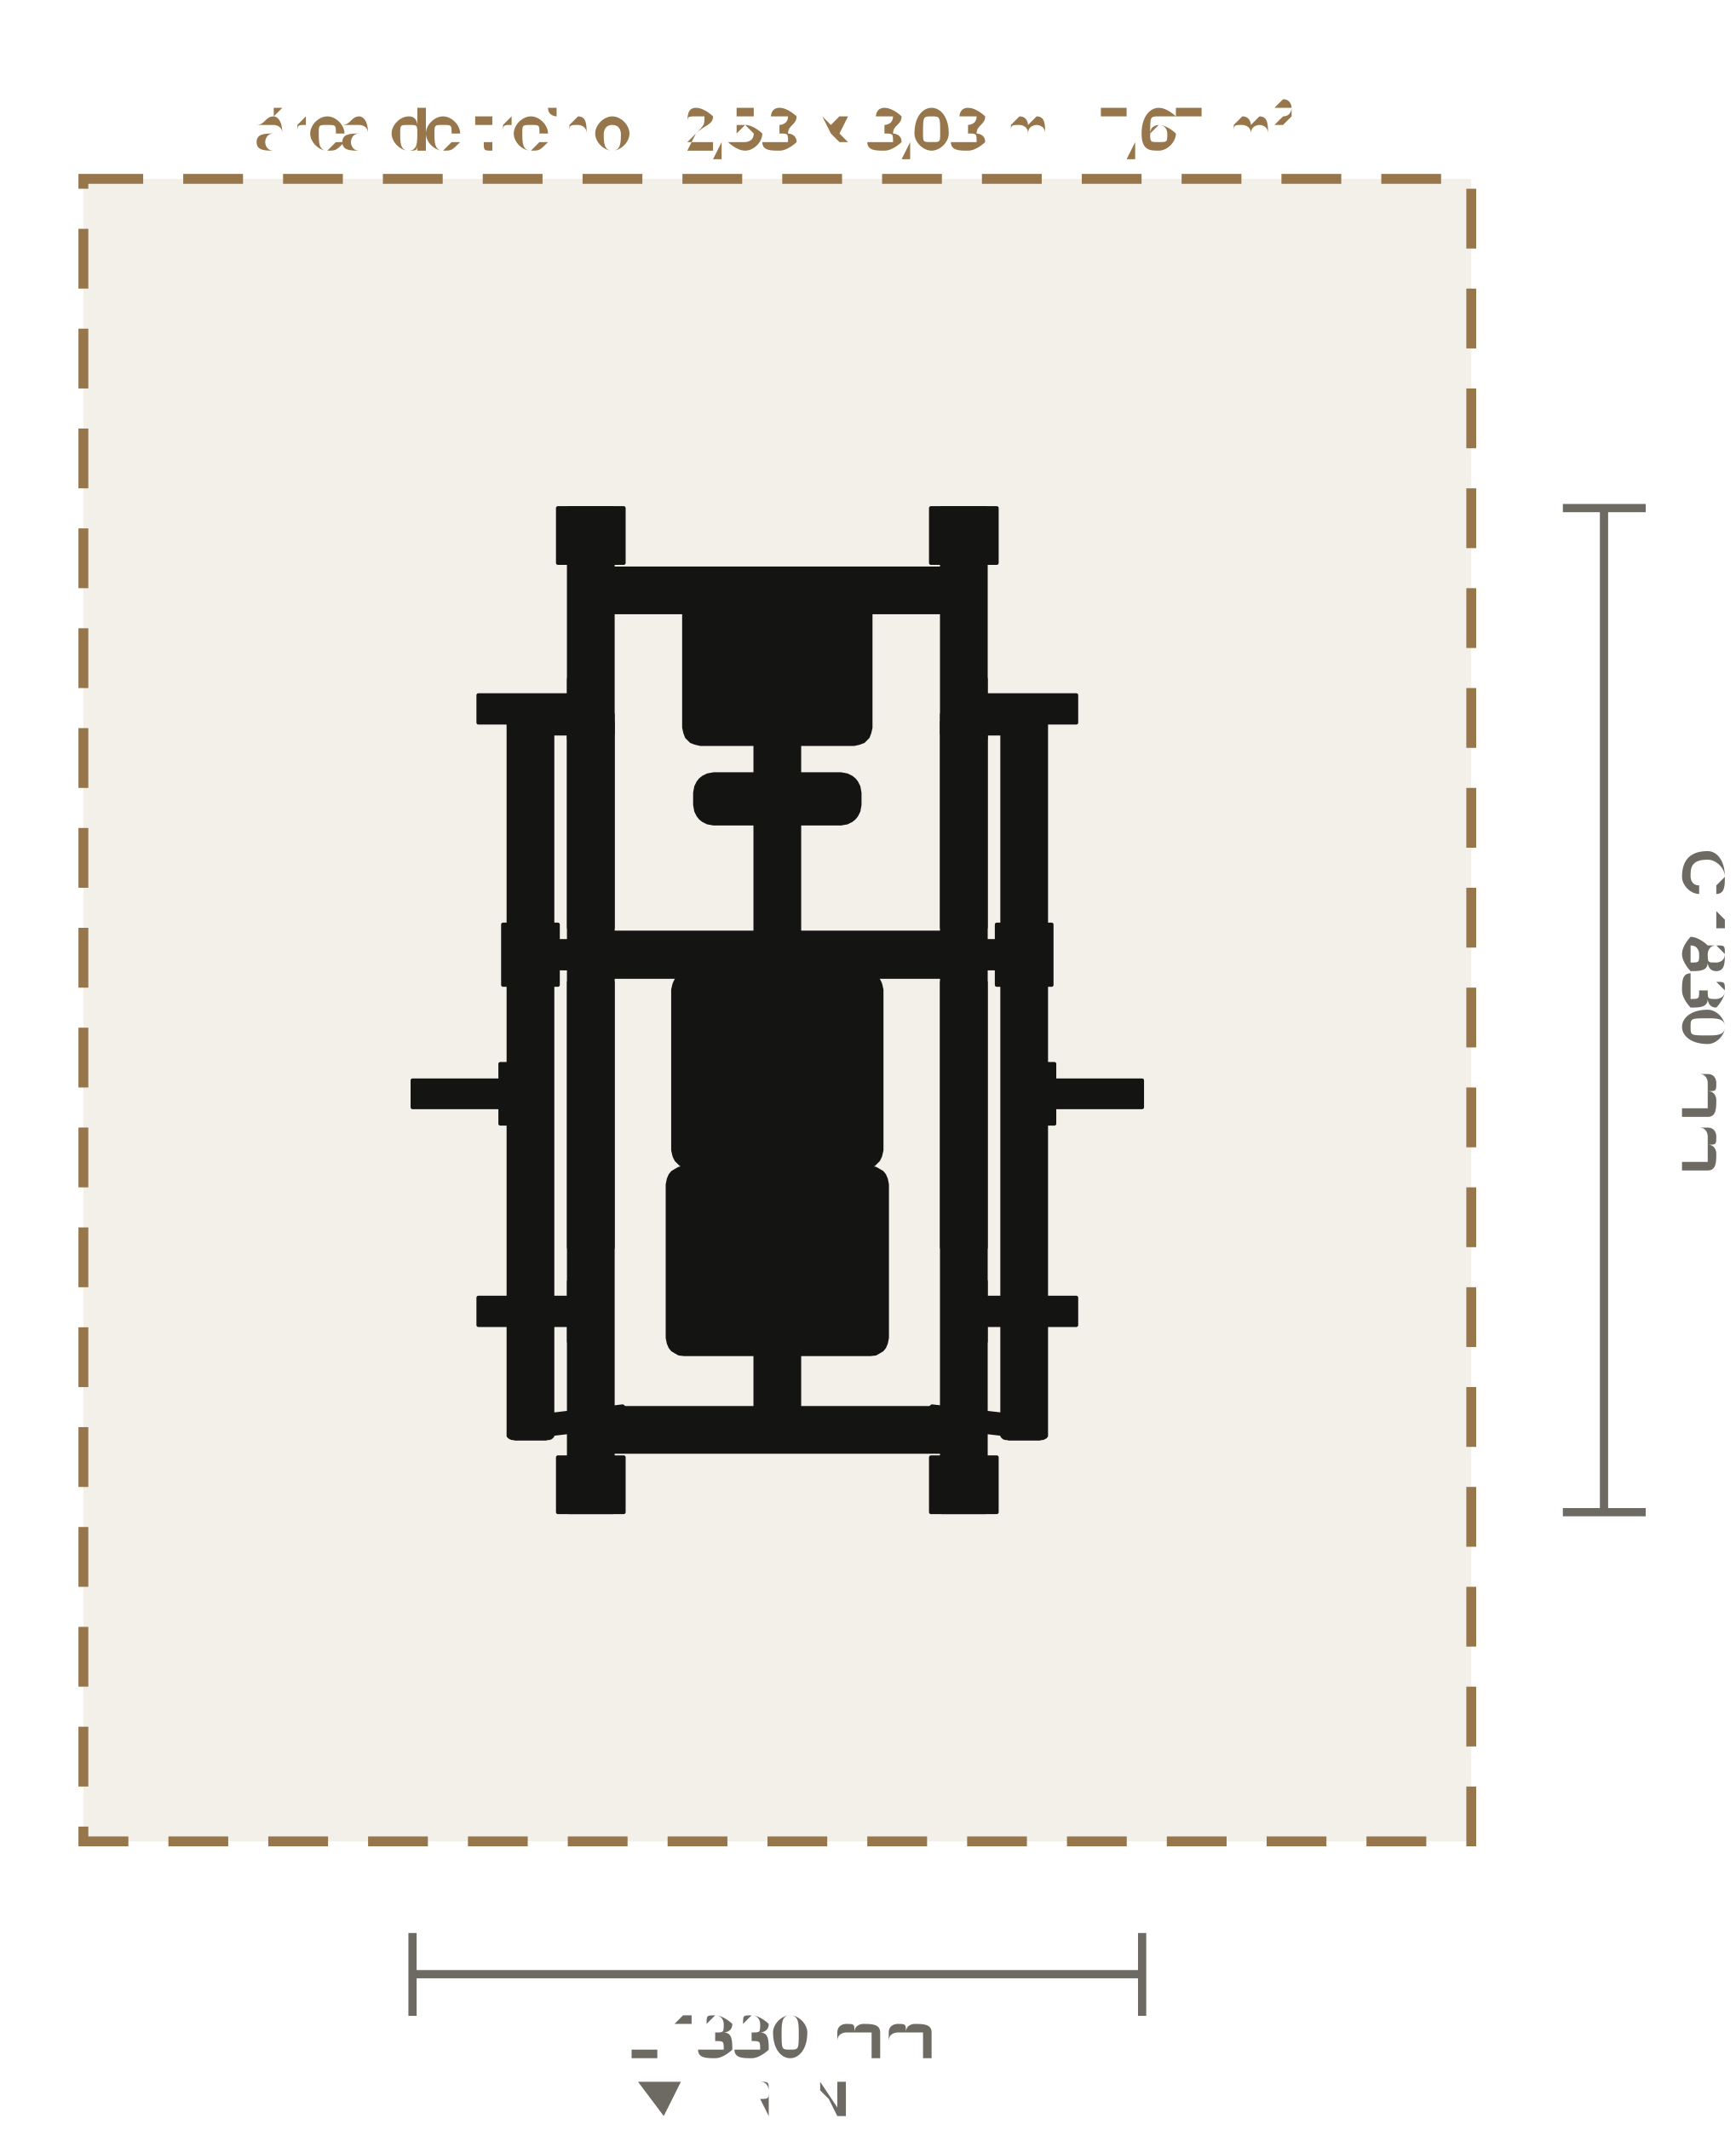
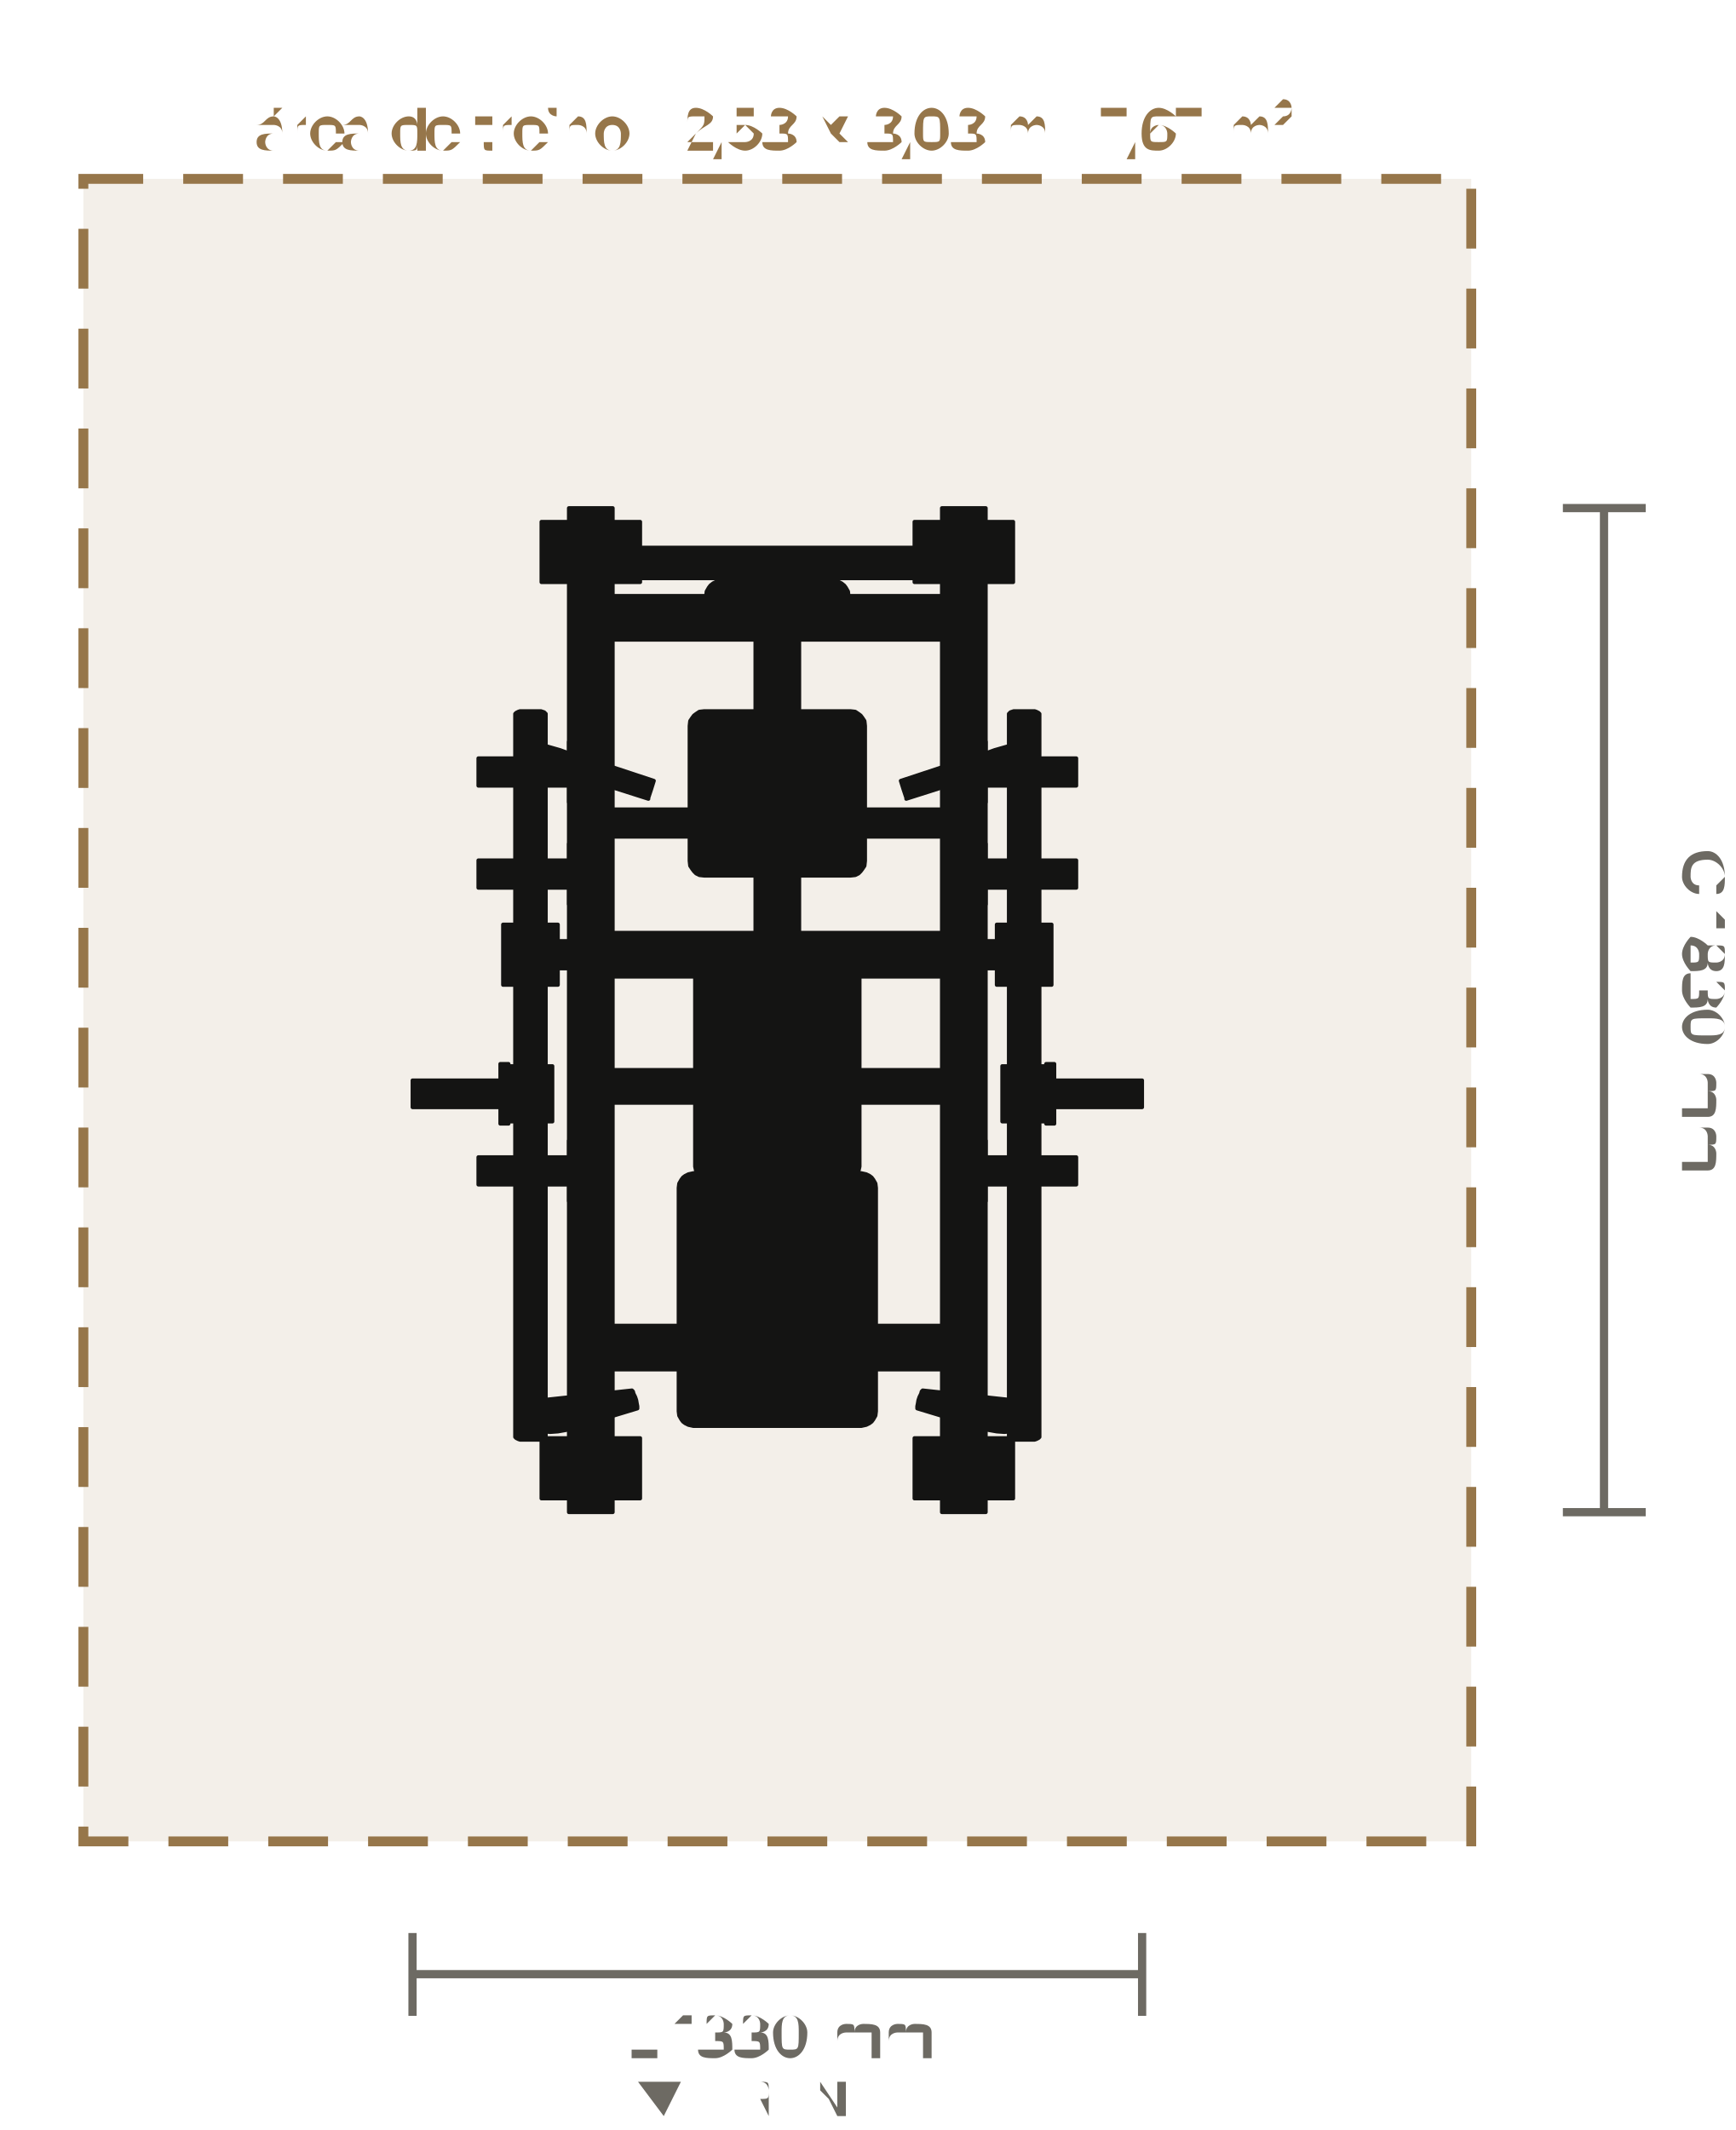
<svg xmlns="http://www.w3.org/2000/svg" viewBox="-1.417 -1.841 3.164 3.882" role="img" aria-label="Planta do Supino e Remada (LD-A002): 1330 × 1830 mm, com 60 cm de área de treino em volta" data-equipment="LD-A002" data-unit="m">
  <rect class="eq-zone" x="-1.265" y="-1.515" width="2.53" height="3.03" style="fill:#96764a;fill-opacity:.12;stroke:#96764a;stroke-width:0.018;stroke-dasharray:0.109 0.073" />
  <text class="eq-zone-label" x="0" y="-1.569" style="font-family:Barlow,Inter,Arial,sans-serif;font-size:0.104px;fill:#96764a;text-anchor:middle">área de treino · 2,53 × 3,03 m · 7,67 m²</text>
  <g class="eq-parts">
    <polygon class="eq-part" points="-0.38,-0.915 -0.3,-0.915 -0.3,0.915 -0.38,0.915" style="fill:#141413;stroke:#141413;stroke-width:0.007;stroke-linejoin:round" />
-     <polygon class="eq-part" points="-0.4,-0.915 -0.28,-0.915 -0.28,-0.815 -0.4,-0.815" style="fill:#141413;stroke:#141413;stroke-width:0.007;stroke-linejoin:round" />
-     <polygon class="eq-part" points="-0.4,0.815 -0.28,0.815 -0.28,0.915 -0.4,0.915" style="fill:#141413;stroke:#141413;stroke-width:0.007;stroke-linejoin:round" />
+     <polygon class="eq-part" points="-0.43,-0.89 -0.25,-0.89 -0.25,-0.78 -0.43,-0.78" style="fill:#141413;stroke:#141413;stroke-width:0.007;stroke-linejoin:round" />
+     <polygon class="eq-part" points="-0.43,0.78 -0.25,0.78 -0.25,0.89 -0.43,0.89" style="fill:#141413;stroke:#141413;stroke-width:0.007;stroke-linejoin:round" />
    <polygon class="eq-part" points="0.3,-0.915 0.38,-0.915 0.38,0.915 0.3,0.915" style="fill:#141413;stroke:#141413;stroke-width:0.007;stroke-linejoin:round" />
-     <polygon class="eq-part" points="0.28,-0.915 0.4,-0.915 0.4,-0.815 0.28,-0.815" style="fill:#141413;stroke:#141413;stroke-width:0.007;stroke-linejoin:round" />
-     <polygon class="eq-part" points="0.28,0.815 0.4,0.815 0.4,0.915 0.28,0.915" style="fill:#141413;stroke:#141413;stroke-width:0.007;stroke-linejoin:round" />
-     <polygon class="eq-part" points="-0.34,-0.805 0.34,-0.805 0.34,-0.725 -0.34,-0.725" style="fill:#141413;stroke:#141413;stroke-width:0.007;stroke-linejoin:round" />
-     <polygon class="eq-part" points="-0.34,0.725 0.34,0.725 0.34,0.805 -0.34,0.805" style="fill:#141413;stroke:#141413;stroke-width:0.007;stroke-linejoin:round" />
+     <polygon class="eq-part" points="0.25,-0.89 0.43,-0.89 0.43,-0.78 0.25,-0.78" style="fill:#141413;stroke:#141413;stroke-width:0.007;stroke-linejoin:round" />
+     <polygon class="eq-part" points="0.25,0.78 0.43,0.78 0.43,0.89 0.25,0.89" style="fill:#141413;stroke:#141413;stroke-width:0.007;stroke-linejoin:round" />
+     <polygon class="eq-part" points="-0.34,-0.755 0.34,-0.755 0.34,-0.675 -0.34,-0.675" style="fill:#141413;stroke:#141413;stroke-width:0.007;stroke-linejoin:round" />
+     <polygon class="eq-part" points="-0.34,0.575 0.34,0.575 0.34,0.655 -0.34,0.655" style="fill:#141413;stroke:#141413;stroke-width:0.007;stroke-linejoin:round" />
    <polygon class="eq-part" points="-0.34,-0.141 0.34,-0.141 0.34,-0.061 -0.34,-0.061" style="fill:#141413;stroke:#141413;stroke-width:0.007;stroke-linejoin:round" />
-     <polygon class="eq-part" points="-0.04,-0.765 0.04,-0.765 0.04,0.765 -0.04,0.765" style="fill:#141413;stroke:#141413;stroke-width:0.007;stroke-linejoin:round" />
-     <polygon class="eq-part" points="-0.38,-0.048 -0.38,-0.051 -0.378,-0.054 -0.377,-0.056 -0.374,-0.058 -0.371,-0.059 -0.368,-0.059 -0.312,-0.059 -0.309,-0.059 -0.306,-0.058 -0.303,-0.056 -0.302,-0.054 -0.3,-0.051 -0.3,-0.048 -0.3,0.43 -0.3,0.433 -0.302,0.436 -0.303,0.438 -0.306,0.44 -0.309,0.441 -0.312,0.441 -0.368,0.441 -0.371,0.441 -0.374,0.44 -0.377,0.438 -0.378,0.436 -0.38,0.433 -0.38,0.43" style="fill:#141413;stroke:#141413;stroke-width:0.007;stroke-linejoin:round" />
-     <polygon class="eq-part" points="-0.38,-0.522 -0.38,-0.525 -0.378,-0.527 -0.377,-0.53 -0.374,-0.532 -0.371,-0.533 -0.368,-0.533 -0.312,-0.533 -0.309,-0.533 -0.306,-0.532 -0.303,-0.53 -0.302,-0.527 -0.3,-0.525 -0.3,-0.522 -0.3,-0.153 -0.3,-0.15 -0.302,-0.147 -0.303,-0.145 -0.306,-0.143 -0.309,-0.142 -0.312,-0.141 -0.368,-0.141 -0.371,-0.142 -0.374,-0.143 -0.377,-0.145 -0.378,-0.147 -0.38,-0.15 -0.38,-0.153" style="fill:#141413;stroke:#141413;stroke-width:0.007;stroke-linejoin:round" />
-     <polygon class="eq-part" points="-0.372,-0.311 -0.308,-0.311 -0.308,0.22 -0.372,0.22" style="fill:#141413;stroke:#141413;stroke-width:0.007;stroke-linejoin:round" />
-     <polygon class="eq-part" points="-0.375,-0.241 -0.305,-0.241 -0.305,0.039 -0.375,0.039" style="fill:#141413;stroke:#141413;stroke-width:0.007;stroke-linejoin:round" />
-     <polygon class="eq-part" points="0.3,-0.048 0.3,-0.051 0.302,-0.054 0.303,-0.056 0.306,-0.058 0.309,-0.059 0.312,-0.059 0.368,-0.059 0.371,-0.059 0.374,-0.058 0.377,-0.056 0.378,-0.054 0.38,-0.051 0.38,-0.048 0.38,0.43 0.38,0.433 0.378,0.436 0.377,0.438 0.374,0.44 0.371,0.441 0.368,0.441 0.312,0.441 0.309,0.441 0.306,0.44 0.303,0.438 0.302,0.436 0.3,0.433 0.3,0.43" style="fill:#141413;stroke:#141413;stroke-width:0.007;stroke-linejoin:round" />
-     <polygon class="eq-part" points="0.3,-0.522 0.3,-0.525 0.302,-0.527 0.303,-0.53 0.306,-0.532 0.309,-0.533 0.312,-0.533 0.368,-0.533 0.371,-0.533 0.374,-0.532 0.377,-0.53 0.378,-0.527 0.38,-0.525 0.38,-0.522 0.38,-0.153 0.38,-0.15 0.378,-0.147 0.377,-0.145 0.374,-0.143 0.371,-0.142 0.368,-0.141 0.312,-0.141 0.309,-0.142 0.306,-0.143 0.303,-0.145 0.302,-0.147 0.3,-0.15 0.3,-0.153" style="fill:#141413;stroke:#141413;stroke-width:0.007;stroke-linejoin:round" />
-     <polygon class="eq-part" points="0.308,-0.311 0.372,-0.311 0.372,0.22 0.308,0.22" style="fill:#141413;stroke:#141413;stroke-width:0.007;stroke-linejoin:round" />
-     <polygon class="eq-part" points="0.305,-0.241 0.375,-0.241 0.375,0.039 0.305,0.039" style="fill:#141413;stroke:#141413;stroke-width:0.007;stroke-linejoin:round" />
-     <polygon class="eq-part" points="-0.34,-0.141 0.34,-0.141 0.34,-0.061 -0.34,-0.061" style="fill:#141413;stroke:#141413;stroke-width:0.007;stroke-linejoin:round" />
+     <polygon class="eq-part" points="-0.04,-0.715 0.04,-0.715 0.04,0.615 -0.04,0.615" style="fill:#141413;stroke:#141413;stroke-width:0.007;stroke-linejoin:round" />
+     <polygon class="eq-part" points="-0.365,-0.018 -0.363,-0.024 -0.359,-0.028 -0.353,-0.03 -0.327,-0.03 -0.321,-0.028 -0.317,-0.024 -0.315,-0.018 -0.315,0.476 -0.317,0.481 -0.321,0.485 -0.327,0.486 -0.353,0.486 -0.359,0.485 -0.363,0.481 -0.365,0.476" style="fill:#141413;stroke:#141413;stroke-width:0.007;stroke-linejoin:round" />
+     <polygon class="eq-part" points="-0.365,-0.588 -0.363,-0.593 -0.359,-0.597 -0.353,-0.598 -0.327,-0.598 -0.321,-0.597 -0.317,-0.593 -0.315,-0.588 -0.315,-0.18 -0.317,-0.174 -0.321,-0.17 -0.327,-0.168 -0.353,-0.168 -0.359,-0.17 -0.363,-0.174 -0.365,-0.18" style="fill:#141413;stroke:#141413;stroke-width:0.007;stroke-linejoin:round" />
+     <polygon class="eq-part" points="-0.365,-0.211 -0.315,-0.211 -0.315,0.009 -0.365,0.009" style="fill:#141413;stroke:#141413;stroke-width:0.007;stroke-linejoin:round" />
+     <polygon class="eq-part" points="-0.365,-0.391 -0.315,-0.391 -0.315,0.189 -0.365,0.189" style="fill:#141413;stroke:#141413;stroke-width:0.007;stroke-linejoin:round" />
+     <polygon class="eq-part" points="-0.365,-0.179 -0.315,-0.179 -0.315,-0.163 -0.365,-0.163" style="fill:#141413;stroke:#141413;stroke-width:0.007;stroke-linejoin:round" />
+     <polygon class="eq-part" points="-0.365,-0.039 -0.315,-0.039 -0.315,-0.023 -0.365,-0.023" style="fill:#141413;stroke:#141413;stroke-width:0.007;stroke-linejoin:round" />
+     <polygon class="eq-part" points="0.315,-0.018 0.317,-0.024 0.321,-0.028 0.327,-0.03 0.353,-0.03 0.359,-0.028 0.363,-0.024 0.365,-0.018 0.365,0.476 0.363,0.481 0.359,0.485 0.353,0.486 0.327,0.486 0.321,0.485 0.317,0.481 0.315,0.476" style="fill:#141413;stroke:#141413;stroke-width:0.007;stroke-linejoin:round" />
+     <polygon class="eq-part" points="0.315,-0.588 0.317,-0.593 0.321,-0.597 0.327,-0.598 0.353,-0.598 0.359,-0.597 0.363,-0.593 0.365,-0.588 0.365,-0.18 0.363,-0.174 0.359,-0.17 0.353,-0.168 0.327,-0.168 0.321,-0.17 0.317,-0.174 0.315,-0.18" style="fill:#141413;stroke:#141413;stroke-width:0.007;stroke-linejoin:round" />
+     <polygon class="eq-part" points="0.315,-0.211 0.365,-0.211 0.365,0.009 0.315,0.009" style="fill:#141413;stroke:#141413;stroke-width:0.007;stroke-linejoin:round" />
+     <polygon class="eq-part" points="0.315,-0.391 0.365,-0.391 0.365,0.189 0.315,0.189" style="fill:#141413;stroke:#141413;stroke-width:0.007;stroke-linejoin:round" />
+     <polygon class="eq-part" points="0.315,-0.179 0.365,-0.179 0.365,-0.163 0.315,-0.163" style="fill:#141413;stroke:#141413;stroke-width:0.007;stroke-linejoin:round" />
+     <polygon class="eq-part" points="0.315,-0.039 0.365,-0.039 0.365,-0.023 0.315,-0.023" style="fill:#141413;stroke:#141413;stroke-width:0.007;stroke-linejoin:round" />
+     <polygon class="eq-part" points="-0.34,0.109 0.34,0.109 0.34,0.169 -0.34,0.169" style="fill:#141413;stroke:#141413;stroke-width:0.007;stroke-linejoin:round" />
+     <polygon class="eq-part" points="-0.34,-0.366 0.34,-0.366 0.34,-0.316 -0.34,-0.316" style="fill:#141413;stroke:#141413;stroke-width:0.007;stroke-linejoin:round" />
    <polygon class="eq-part" points="-0.035,0.434 -0.035,0.431 -0.033,0.428 -0.032,0.426 -0.029,0.424 -0.026,0.423 -0.023,0.422 0.023,0.422 0.026,0.423 0.029,0.424 0.032,0.426 0.033,0.428 0.035,0.431 0.035,0.434 0.035,0.48 0.035,0.484 0.033,0.486 0.032,0.489 0.029,0.491 0.026,0.492 0.023,0.492 -0.023,0.492 -0.026,0.492 -0.029,0.491 -0.032,0.489 -0.033,0.486 -0.035,0.484 -0.035,0.48" style="fill:#141413;stroke:#141413;stroke-width:0.007;stroke-linejoin:round" />
-     <polygon class="eq-part" points="-0.2,0.318 -0.198,0.308 -0.195,0.301 -0.191,0.296 -0.186,0.293 -0.179,0.289 -0.17,0.287 0.17,0.287 0.179,0.289 0.186,0.293 0.191,0.296 0.195,0.301 0.198,0.308 0.2,0.318 0.2,0.597 0.198,0.607 0.195,0.614 0.191,0.619 0.186,0.622 0.179,0.626 0.17,0.627 -0.17,0.627 -0.179,0.626 -0.186,0.622 -0.191,0.619 -0.195,0.614 -0.198,0.607 -0.2,0.597" style="fill:#141413;stroke:#141413;stroke-width:0.007;stroke-linejoin:round" />
-     <polygon class="eq-part" points="-0.19,-0.037 -0.188,-0.046 -0.187,-0.049 -0.184,-0.055 -0.18,-0.059 -0.176,-0.062 -0.169,-0.066 -0.16,-0.067 0.16,-0.067 0.169,-0.066 0.176,-0.062 0.18,-0.059 0.184,-0.055 0.187,-0.049 0.188,-0.046 0.19,-0.037 0.19,0.255 0.188,0.264 0.187,0.267 0.184,0.273 0.18,0.277 0.176,0.281 0.169,0.284 0.16,0.285 -0.16,0.285 -0.169,0.284 -0.176,0.281 -0.18,0.277 -0.184,0.273 -0.187,0.267 -0.188,0.264 -0.19,0.255" style="fill:#141413;stroke:#141413;stroke-width:0.007;stroke-linejoin:round" />
-     <polygon class="eq-part" points="-0.03,0.22 -0.03,0.216 -0.028,0.214 -0.026,0.211 -0.024,0.209 -0.021,0.208 -0.018,0.208 0.018,0.208 0.021,0.208 0.024,0.209 0.026,0.211 0.028,0.214 0.03,0.216 0.03,0.22 0.03,0.295 0.03,0.298 0.028,0.301 0.026,0.304 0.024,0.306 0.021,0.307 0.018,0.307 -0.018,0.307 -0.021,0.307 -0.024,0.306 -0.026,0.304 -0.028,0.301 -0.03,0.298 -0.03,0.295" style="fill:#141413;stroke:#141413;stroke-width:0.007;stroke-linejoin:round" />
-     <polygon class="eq-part" points="-0.03,-0.027 -0.03,-0.03 -0.028,-0.033 -0.026,-0.035 -0.024,-0.037 -0.021,-0.038 -0.018,-0.038 0.018,-0.038 0.021,-0.038 0.024,-0.037 0.026,-0.035 0.028,-0.033 0.03,-0.03 0.03,-0.027 0.03,0.254 0.03,0.257 0.028,0.259 0.026,0.262 0.024,0.264 0.021,0.265 0.018,0.265 -0.018,0.265 -0.021,0.265 -0.024,0.264 -0.026,0.262 -0.028,0.259 -0.03,0.257 -0.03,0.254" style="fill:#141413;stroke:#141413;stroke-width:0.007;stroke-linejoin:round" />
-     <polygon class="eq-part" points="-0.03,-0.118 -0.03,-0.122 -0.028,-0.124 -0.026,-0.127 -0.024,-0.129 -0.021,-0.13 -0.018,-0.13 0.018,-0.13 0.021,-0.13 0.024,-0.129 0.026,-0.127 0.028,-0.124 0.03,-0.122 0.03,-0.118 0.03,0.007 0.03,0.01 0.028,0.013 0.026,0.015 0.024,0.017 0.021,0.018 0.018,0.019 -0.018,0.019 -0.021,0.018 -0.024,0.017 -0.026,0.015 -0.028,0.013 -0.03,0.01 -0.03,0.007" style="fill:#141413;stroke:#141413;stroke-width:0.007;stroke-linejoin:round" />
-     <polygon class="eq-part" points="-0.035,-0.658 -0.035,-0.661 -0.033,-0.664 -0.032,-0.666 -0.029,-0.668 -0.026,-0.67 -0.023,-0.67 0.023,-0.67 0.026,-0.67 0.029,-0.668 0.032,-0.666 0.033,-0.664 0.035,-0.661 0.035,-0.658 0.035,-0.612 0.035,-0.609 0.033,-0.606 0.032,-0.604 0.029,-0.602 0.026,-0.6 0.023,-0.6 -0.023,-0.6 -0.026,-0.6 -0.029,-0.602 -0.032,-0.604 -0.033,-0.606 -0.035,-0.609 -0.035,-0.612" style="fill:#141413;stroke:#141413;stroke-width:0.007;stroke-linejoin:round" />
-     <polygon class="eq-part" points="-0.17,-0.755 -0.168,-0.764 -0.165,-0.771 -0.161,-0.776 -0.157,-0.78 -0.149,-0.783 -0.14,-0.785 0.14,-0.785 0.149,-0.783 0.157,-0.78 0.161,-0.776 0.165,-0.771 0.168,-0.764 0.17,-0.755 0.17,-0.515 0.168,-0.506 0.165,-0.498 0.161,-0.494 0.157,-0.49 0.149,-0.487 0.14,-0.485 -0.14,-0.485 -0.149,-0.487 -0.157,-0.49 -0.161,-0.494 -0.165,-0.498 -0.168,-0.506 -0.17,-0.515" style="fill:#141413;stroke:#141413;stroke-width:0.007;stroke-linejoin:round" />
-     <polygon class="eq-part" points="-0.035,-0.358 -0.035,-0.361 -0.033,-0.364 -0.032,-0.366 -0.029,-0.368 -0.026,-0.37 -0.023,-0.37 0.023,-0.37 0.026,-0.37 0.029,-0.368 0.032,-0.366 0.033,-0.364 0.035,-0.361 0.035,-0.358 0.035,-0.312 0.035,-0.309 0.033,-0.306 0.032,-0.303 0.029,-0.302 0.026,-0.3 0.023,-0.3 -0.023,-0.3 -0.026,-0.3 -0.029,-0.302 -0.032,-0.303 -0.033,-0.306 -0.035,-0.309 -0.035,-0.312" style="fill:#141413;stroke:#141413;stroke-width:0.007;stroke-linejoin:round" />
-     <polygon class="eq-part" points="-0.15,-0.396 -0.148,-0.407 -0.144,-0.415 -0.14,-0.42 -0.135,-0.424 -0.127,-0.428 -0.116,-0.43 0.116,-0.43 0.127,-0.428 0.135,-0.424 0.14,-0.42 0.144,-0.415 0.148,-0.407 0.15,-0.396 0.15,-0.374 0.148,-0.363 0.144,-0.355 0.14,-0.35 0.135,-0.346 0.127,-0.342 0.116,-0.34 -0.116,-0.34 -0.127,-0.342 -0.135,-0.346 -0.14,-0.35 -0.144,-0.355 -0.148,-0.363 -0.15,-0.374" style="fill:#141413;stroke:#141413;stroke-width:0.007;stroke-linejoin:round" />
-     <polygon class="eq-part" points="-0.365,0.536 -0.365,0.533 -0.363,0.53 -0.361,0.527 -0.359,0.526 -0.356,0.524 -0.353,0.524 -0.327,0.524 -0.324,0.524 -0.321,0.526 -0.319,0.527 -0.317,0.53 -0.315,0.533 -0.315,0.536 -0.315,0.562 -0.315,0.565 -0.317,0.568 -0.319,0.571 -0.321,0.572 -0.324,0.574 -0.327,0.574 -0.353,0.574 -0.356,0.574 -0.359,0.572 -0.361,0.571 -0.363,0.568 -0.365,0.565 -0.365,0.562" style="fill:#141413;stroke:#141413;stroke-width:0.007;stroke-linejoin:round" />
-     <polygon class="eq-part" points="-0.38,0.494 -0.365,0.494 -0.365,0.604 -0.38,0.604" style="fill:#141413;stroke:#141413;stroke-width:0.007;stroke-linejoin:round" />
-     <polygon class="eq-part" points="-0.545,0.524 -0.38,0.524 -0.38,0.574 -0.545,0.574" style="fill:#141413;stroke:#141413;stroke-width:0.007;stroke-linejoin:round" />
-     <polygon class="eq-part" points="0.315,0.536 0.315,0.533 0.317,0.53 0.319,0.527 0.321,0.526 0.324,0.524 0.327,0.524 0.353,0.524 0.356,0.524 0.359,0.526 0.361,0.527 0.363,0.53 0.365,0.533 0.365,0.536 0.365,0.562 0.365,0.565 0.363,0.568 0.361,0.571 0.359,0.572 0.356,0.574 0.353,0.574 0.327,0.574 0.324,0.574 0.321,0.572 0.319,0.571 0.317,0.568 0.315,0.565 0.315,0.562" style="fill:#141413;stroke:#141413;stroke-width:0.007;stroke-linejoin:round" />
-     <polygon class="eq-part" points="0.365,0.494 0.38,0.494 0.38,0.604 0.365,0.604" style="fill:#141413;stroke:#141413;stroke-width:0.007;stroke-linejoin:round" />
-     <polygon class="eq-part" points="0.38,0.524 0.545,0.524 0.545,0.574 0.38,0.574" style="fill:#141413;stroke:#141413;stroke-width:0.007;stroke-linejoin:round" />
-     <polygon class="eq-part" points="-0.365,-0.562 -0.365,-0.565 -0.363,-0.568 -0.361,-0.571 -0.359,-0.572 -0.356,-0.574 -0.353,-0.574 -0.327,-0.574 -0.324,-0.574 -0.321,-0.572 -0.319,-0.571 -0.317,-0.568 -0.315,-0.565 -0.315,-0.562 -0.315,-0.536 -0.315,-0.533 -0.317,-0.53 -0.319,-0.527 -0.321,-0.526 -0.324,-0.524 -0.327,-0.524 -0.353,-0.524 -0.356,-0.524 -0.359,-0.526 -0.361,-0.527 -0.363,-0.53 -0.365,-0.533 -0.365,-0.536" style="fill:#141413;stroke:#141413;stroke-width:0.007;stroke-linejoin:round" />
-     <polygon class="eq-part" points="-0.38,-0.604 -0.365,-0.604 -0.365,-0.494 -0.38,-0.494" style="fill:#141413;stroke:#141413;stroke-width:0.007;stroke-linejoin:round" />
-     <polygon class="eq-part" points="-0.545,-0.574 -0.38,-0.574 -0.38,-0.524 -0.545,-0.524" style="fill:#141413;stroke:#141413;stroke-width:0.007;stroke-linejoin:round" />
-     <polygon class="eq-part" points="0.315,-0.562 0.315,-0.565 0.317,-0.568 0.319,-0.571 0.321,-0.572 0.324,-0.574 0.327,-0.574 0.353,-0.574 0.356,-0.574 0.359,-0.572 0.361,-0.571 0.363,-0.568 0.365,-0.565 0.365,-0.562 0.365,-0.536 0.365,-0.533 0.363,-0.53 0.361,-0.527 0.359,-0.526 0.356,-0.524 0.353,-0.524 0.327,-0.524 0.324,-0.524 0.321,-0.526 0.319,-0.527 0.317,-0.53 0.315,-0.533 0.315,-0.536" style="fill:#141413;stroke:#141413;stroke-width:0.007;stroke-linejoin:round" />
-     <polygon class="eq-part" points="0.365,-0.604 0.38,-0.604 0.38,-0.494 0.365,-0.494" style="fill:#141413;stroke:#141413;stroke-width:0.007;stroke-linejoin:round" />
-     <polygon class="eq-part" points="0.38,-0.574 0.545,-0.574 0.545,-0.524 0.38,-0.524" style="fill:#141413;stroke:#141413;stroke-width:0.007;stroke-linejoin:round" />
+     <polygon class="eq-part" points="0.035,0.432 0.049,0.432 0.049,0.482 0.035,0.482" style="fill:#141413;stroke:#141413;stroke-width:0.007;stroke-linejoin:round" />
+     <polygon class="eq-part" points="-0.18,0.324 -0.179,0.316 -0.175,0.309 -0.172,0.305 -0.168,0.302 -0.162,0.299 -0.153,0.297 0.153,0.297 0.162,0.299 0.168,0.302 0.172,0.305 0.175,0.309 0.179,0.316 0.18,0.324 0.18,0.731 0.179,0.739 0.175,0.746 0.172,0.75 0.168,0.753 0.162,0.756 0.153,0.758 -0.153,0.758 -0.162,0.756 -0.168,0.753 -0.172,0.75 -0.175,0.746 -0.179,0.739 -0.18,0.731" style="fill:#141413;stroke:#141413;stroke-width:0.007;stroke-linejoin:round" />
+     <polygon class="eq-part" points="-0.15,-0.075 -0.148,-0.083 -0.147,-0.086 -0.144,-0.092 -0.141,-0.095 -0.137,-0.099 -0.13,-0.102 -0.121,-0.103 0.121,-0.103 0.13,-0.102 0.137,-0.099 0.141,-0.095 0.144,-0.092 0.147,-0.086 0.148,-0.083 0.15,-0.075 0.15,0.285 0.148,0.294 0.147,0.296 0.144,0.302 0.141,0.306 0.137,0.309 0.13,0.312 0.121,0.314 -0.121,0.314 -0.13,0.312 -0.137,0.309 -0.141,0.306 -0.144,0.302 -0.147,0.296 -0.148,0.294 -0.15,0.285" style="fill:#141413;stroke:#141413;stroke-width:0.007;stroke-linejoin:round" />
+     <polygon class="eq-part" points="-0.03,-0.108 -0.028,-0.113 -0.024,-0.117 -0.018,-0.119 0.018,-0.119 0.024,-0.117 0.028,-0.113 0.03,-0.108 0.03,0.265 0.028,0.271 0.024,0.276 0.018,0.277 -0.018,0.277 -0.024,0.276 -0.028,0.271 -0.03,0.265" style="fill:#141413;stroke:#141413;stroke-width:0.007;stroke-linejoin:round" />
+     <polygon class="eq-part" points="-0.025,-0.1 -0.025,-0.103 -0.023,-0.105 -0.021,-0.107 -0.019,-0.108 -0.016,-0.109 -0.013,-0.109 0.013,-0.109 0.016,-0.109 0.019,-0.108 0.021,-0.107 0.023,-0.105 0.025,-0.103 0.025,-0.1 0.025,0.149 0.025,0.151 0.023,0.153 0.021,0.155 0.019,0.157 0.016,0.157 0.013,0.158 -0.013,0.158 -0.016,0.157 -0.019,0.157 -0.021,0.155 -0.023,0.153 -0.025,0.151 -0.025,0.149" style="fill:#141413;stroke:#141413;stroke-width:0.007;stroke-linejoin:round" />
+     <polygon class="eq-part" points="-0.278,-0.815 -0.275,-0.826 -0.269,-0.834 -0.261,-0.84 -0.25,-0.843 0.25,-0.843 0.261,-0.84 0.269,-0.834 0.275,-0.826 0.278,-0.815 0.275,-0.804 0.269,-0.796 0.261,-0.79 0.25,-0.787 -0.25,-0.787 -0.261,-0.79 -0.269,-0.796 -0.275,-0.804" style="fill:#141413;stroke:#141413;stroke-width:0.007;stroke-linejoin:round" />
+     <polygon class="eq-part" points="-0.25,-0.838 0.25,-0.838 0.25,-0.792 -0.25,-0.792" style="fill:#141413;stroke:#141413;stroke-width:0.007;stroke-linejoin:round" />
+     <polygon class="eq-part" points="-0.13,-0.754 -0.129,-0.763 -0.125,-0.77 -0.122,-0.774 -0.117,-0.778 -0.111,-0.781 -0.102,-0.782 0.102,-0.782 0.111,-0.781 0.117,-0.778 0.122,-0.774 0.125,-0.77 0.129,-0.763 0.13,-0.754 0.13,-0.736 0.129,-0.727 0.125,-0.72 0.122,-0.716 0.117,-0.712 0.111,-0.709 0.102,-0.708 -0.102,-0.708 -0.111,-0.709 -0.117,-0.712 -0.122,-0.716 -0.125,-0.72 -0.129,-0.727 -0.13,-0.736" style="fill:#141413;stroke:#141413;stroke-width:0.007;stroke-linejoin:round" />
+     <polygon class="eq-part" points="-0.035,-0.418 -0.035,-0.421 -0.033,-0.424 -0.032,-0.426 -0.029,-0.428 -0.026,-0.43 -0.023,-0.43 0.023,-0.43 0.026,-0.43 0.029,-0.428 0.032,-0.426 0.033,-0.424 0.035,-0.421 0.035,-0.418 0.035,-0.372 0.035,-0.369 0.033,-0.366 0.032,-0.363 0.029,-0.362 0.026,-0.36 0.023,-0.36 -0.023,-0.36 -0.026,-0.36 -0.029,-0.362 -0.032,-0.363 -0.033,-0.366 -0.035,-0.369 -0.035,-0.372" style="fill:#141413;stroke:#141413;stroke-width:0.007;stroke-linejoin:round" />
+     <polygon class="eq-part" points="0.035,-0.42 0.049,-0.42 0.049,-0.37 0.035,-0.37" style="fill:#141413;stroke:#141413;stroke-width:0.007;stroke-linejoin:round" />
+     <polygon class="eq-part" points="-0.16,-0.518 -0.159,-0.527 -0.155,-0.533 -0.152,-0.537 -0.148,-0.54 -0.142,-0.544 -0.133,-0.545 0.133,-0.545 0.142,-0.544 0.148,-0.54 0.152,-0.537 0.155,-0.533 0.159,-0.527 0.16,-0.518 0.16,-0.272 0.159,-0.263 0.155,-0.257 0.152,-0.253 0.148,-0.249 0.142,-0.246 0.133,-0.245 -0.133,-0.245 -0.142,-0.246 -0.148,-0.249 -0.152,-0.253 -0.155,-0.257 -0.159,-0.263 -0.16,-0.272" style="fill:#141413;stroke:#141413;stroke-width:0.007;stroke-linejoin:round" />
+     <polygon class="eq-part" points="-0.38,0.238 -0.365,0.238 -0.365,0.348 -0.38,0.348" style="fill:#141413;stroke:#141413;stroke-width:0.007;stroke-linejoin:round" />
+     <polygon class="eq-part" points="-0.545,0.268 -0.38,0.268 -0.38,0.318 -0.545,0.318" style="fill:#141413;stroke:#141413;stroke-width:0.007;stroke-linejoin:round" />
+     <polygon class="eq-part" points="-0.38,-0.489 -0.365,-0.489 -0.365,-0.379 -0.38,-0.379" style="fill:#141413;stroke:#141413;stroke-width:0.007;stroke-linejoin:round" />
+     <polygon class="eq-part" points="-0.545,-0.459 -0.38,-0.459 -0.38,-0.409 -0.545,-0.409" style="fill:#141413;stroke:#141413;stroke-width:0.007;stroke-linejoin:round" />
+     <polygon class="eq-part" points="-0.38,-0.303 -0.365,-0.303 -0.365,-0.193 -0.38,-0.193" style="fill:#141413;stroke:#141413;stroke-width:0.007;stroke-linejoin:round" />
+     <polygon class="eq-part" points="-0.545,-0.273 -0.38,-0.273 -0.38,-0.223 -0.545,-0.223" style="fill:#141413;stroke:#141413;stroke-width:0.007;stroke-linejoin:round" />
+     <polygon class="eq-part" points="0.365,0.238 0.38,0.238 0.38,0.348 0.365,0.348" style="fill:#141413;stroke:#141413;stroke-width:0.007;stroke-linejoin:round" />
+     <polygon class="eq-part" points="0.38,0.268 0.545,0.268 0.545,0.318 0.38,0.318" style="fill:#141413;stroke:#141413;stroke-width:0.007;stroke-linejoin:round" />
+     <polygon class="eq-part" points="0.365,-0.489 0.38,-0.489 0.38,-0.379 0.365,-0.379" style="fill:#141413;stroke:#141413;stroke-width:0.007;stroke-linejoin:round" />
+     <polygon class="eq-part" points="0.38,-0.459 0.545,-0.459 0.545,-0.409 0.38,-0.409" style="fill:#141413;stroke:#141413;stroke-width:0.007;stroke-linejoin:round" />
+     <polygon class="eq-part" points="0.365,-0.303 0.38,-0.303 0.38,-0.193 0.365,-0.193" style="fill:#141413;stroke:#141413;stroke-width:0.007;stroke-linejoin:round" />
+     <polygon class="eq-part" points="0.38,-0.273 0.545,-0.273 0.545,-0.223 0.38,-0.223" style="fill:#141413;stroke:#141413;stroke-width:0.007;stroke-linejoin:round" />
    <polygon class="eq-part" points="-0.41,-0.126 -0.34,-0.126 -0.34,-0.076 -0.41,-0.076" style="fill:#141413;stroke:#141413;stroke-width:0.007;stroke-linejoin:round" />
    <polygon class="eq-part" points="-0.5,-0.156 -0.4,-0.156 -0.4,-0.046 -0.5,-0.046" style="fill:#141413;stroke:#141413;stroke-width:0.007;stroke-linejoin:round" />
-     <polygon class="eq-part" points="-0.49,-0.536 -0.49,-0.538 -0.488,-0.54 -0.486,-0.541 -0.484,-0.542 -0.481,-0.543 -0.478,-0.543 -0.422,-0.543 -0.419,-0.543 -0.416,-0.542 -0.413,-0.541 -0.412,-0.54 -0.41,-0.538 -0.41,-0.536 -0.41,0.774 -0.41,0.776 -0.412,0.778 -0.413,0.779 -0.416,0.78 -0.419,0.78 -0.422,0.781 -0.478,0.781 -0.481,0.78 -0.484,0.78 -0.486,0.779 -0.488,0.778 -0.49,0.776 -0.49,0.774" style="fill:#141413;stroke:#141413;stroke-width:0.007;stroke-linejoin:round" />
-     <polygon class="eq-part" points="-0.454,0.751 -0.454,0.747 -0.453,0.745 -0.453,0.743 -0.452,0.742 -0.282,0.722 -0.281,0.723 -0.28,0.724 -0.279,0.727 -0.278,0.731 -0.278,0.735 -0.277,0.739 -0.277,0.744 -0.276,0.748 -0.276,0.751 -0.277,0.754 -0.277,0.756 -0.278,0.757 -0.448,0.777 -0.449,0.776 -0.45,0.775 -0.451,0.772 -0.452,0.768 -0.452,0.764 -0.453,0.76 -0.453,0.755" style="fill:#141413;stroke:#141413;stroke-width:0.007;stroke-linejoin:round" />
-     <polygon class="eq-part" points="-0.45,-0.539 -0.3,-0.539 -0.3,-0.504 -0.45,-0.504" style="fill:#141413;stroke:#141413;stroke-width:0.007;stroke-linejoin:round" />
+     <polygon class="eq-part" points="-0.478,-0.539 -0.478,-0.54 -0.476,-0.542 -0.474,-0.543 -0.472,-0.544 -0.469,-0.545 -0.466,-0.545 -0.434,-0.545 -0.431,-0.545 -0.428,-0.544 -0.425,-0.543 -0.424,-0.542 -0.422,-0.54 -0.422,-0.539 -0.422,0.776 -0.422,0.778 -0.424,0.78 -0.425,0.781 -0.428,0.782 -0.431,0.783 -0.434,0.783 -0.466,0.783 -0.469,0.783 -0.472,0.782 -0.474,0.781 -0.476,0.78 -0.478,0.778 -0.478,0.776" style="fill:#141413;stroke:#141413;stroke-width:0.007;stroke-linejoin:round" />
+     <polygon class="eq-part" points="-0.467,0.73 -0.465,0.723 -0.462,0.718 -0.456,0.714 -0.45,0.713 -0.265,0.693 -0.263,0.695 -0.262,0.699 -0.259,0.705 -0.257,0.711 -0.256,0.717 -0.255,0.722 -0.255,0.725 -0.255,0.726 -0.364,0.759 -0.383,0.765 -0.4,0.768 -0.414,0.769 -0.425,0.768 -0.431,0.767 -0.438,0.764 -0.443,0.76 -0.462,0.742 -0.466,0.736" style="fill:#141413;stroke:#141413;stroke-width:0.007;stroke-linejoin:round" />
+     <polygon class="eq-part" points="-0.464,-0.469 -0.463,-0.475 -0.46,-0.481 -0.456,-0.486 -0.451,-0.488 -0.445,-0.488 -0.396,-0.474 -0.385,-0.47 -0.372,-0.467 -0.358,-0.462 -0.343,-0.457 -0.225,-0.418 -0.23,-0.402 -0.235,-0.387 -0.235,-0.385 -0.455,-0.455 -0.459,-0.458 -0.462,-0.463" style="fill:#141413;stroke:#141413;stroke-width:0.007;stroke-linejoin:round" />
+     <polygon class="eq-part" points="-0.49,0.102 -0.41,0.102 -0.41,0.203 -0.49,0.203" style="fill:#141413;stroke:#141413;stroke-width:0.007;stroke-linejoin:round" />
    <polygon class="eq-part" points="-0.505,0.098 -0.49,0.098 -0.49,0.207 -0.505,0.207" style="fill:#141413;stroke:#141413;stroke-width:0.007;stroke-linejoin:round" />
    <polygon class="eq-part" points="-0.665,0.128 -0.505,0.128 -0.505,0.177 -0.665,0.177" style="fill:#141413;stroke:#141413;stroke-width:0.007;stroke-linejoin:round" />
    <polygon class="eq-part" points="0.34,-0.126 0.41,-0.126 0.41,-0.076 0.34,-0.076" style="fill:#141413;stroke:#141413;stroke-width:0.007;stroke-linejoin:round" />
    <polygon class="eq-part" points="0.4,-0.156 0.5,-0.156 0.5,-0.046 0.4,-0.046" style="fill:#141413;stroke:#141413;stroke-width:0.007;stroke-linejoin:round" />
-     <polygon class="eq-part" points="0.41,-0.536 0.41,-0.538 0.412,-0.54 0.413,-0.541 0.416,-0.542 0.419,-0.543 0.422,-0.543 0.478,-0.543 0.481,-0.543 0.484,-0.542 0.486,-0.541 0.488,-0.54 0.49,-0.538 0.49,-0.536 0.49,0.774 0.49,0.776 0.488,0.778 0.486,0.779 0.484,0.78 0.481,0.78 0.478,0.781 0.422,0.781 0.419,0.78 0.416,0.78 0.413,0.779 0.412,0.778 0.41,0.776 0.41,0.774" style="fill:#141413;stroke:#141413;stroke-width:0.007;stroke-linejoin:round" />
-     <polygon class="eq-part" points="0.276,0.748 0.277,0.744 0.277,0.739 0.278,0.735 0.278,0.731 0.279,0.727 0.28,0.724 0.281,0.723 0.282,0.722 0.452,0.742 0.453,0.743 0.453,0.745 0.454,0.747 0.454,0.751 0.453,0.755 0.453,0.76 0.452,0.764 0.452,0.768 0.451,0.772 0.45,0.775 0.449,0.776 0.448,0.777 0.278,0.757 0.277,0.756 0.277,0.754 0.276,0.751" style="fill:#141413;stroke:#141413;stroke-width:0.007;stroke-linejoin:round" />
-     <polygon class="eq-part" points="0.3,-0.539 0.45,-0.539 0.45,-0.504 0.3,-0.504" style="fill:#141413;stroke:#141413;stroke-width:0.007;stroke-linejoin:round" />
+     <polygon class="eq-part" points="0.422,-0.539 0.422,-0.54 0.424,-0.542 0.425,-0.543 0.428,-0.544 0.431,-0.545 0.434,-0.545 0.466,-0.545 0.469,-0.545 0.472,-0.544 0.474,-0.543 0.476,-0.542 0.478,-0.54 0.478,-0.539 0.478,0.776 0.478,0.778 0.476,0.78 0.474,0.781 0.472,0.782 0.469,0.783 0.466,0.783 0.434,0.783 0.431,0.783 0.428,0.782 0.425,0.781 0.424,0.78 0.422,0.778 0.422,0.776" style="fill:#141413;stroke:#141413;stroke-width:0.007;stroke-linejoin:round" />
+     <polygon class="eq-part" points="0.255,0.725 0.255,0.722 0.256,0.717 0.257,0.711 0.259,0.705 0.262,0.699 0.263,0.695 0.265,0.693 0.45,0.713 0.456,0.714 0.462,0.718 0.465,0.723 0.467,0.73 0.466,0.736 0.462,0.742 0.443,0.76 0.438,0.764 0.431,0.767 0.425,0.768 0.414,0.769 0.4,0.768 0.383,0.765 0.364,0.759 0.255,0.726" style="fill:#141413;stroke:#141413;stroke-width:0.007;stroke-linejoin:round" />
+     <polygon class="eq-part" points="0.225,-0.418 0.343,-0.457 0.358,-0.462 0.372,-0.467 0.385,-0.47 0.396,-0.474 0.445,-0.488 0.451,-0.488 0.456,-0.486 0.46,-0.481 0.463,-0.475 0.464,-0.469 0.462,-0.463 0.459,-0.458 0.455,-0.455 0.235,-0.385 0.235,-0.387 0.23,-0.402" style="fill:#141413;stroke:#141413;stroke-width:0.007;stroke-linejoin:round" />
+     <polygon class="eq-part" points="0.41,0.102 0.49,0.102 0.49,0.203 0.41,0.203" style="fill:#141413;stroke:#141413;stroke-width:0.007;stroke-linejoin:round" />
    <polygon class="eq-part" points="0.49,0.098 0.505,0.098 0.505,0.207 0.49,0.207" style="fill:#141413;stroke:#141413;stroke-width:0.007;stroke-linejoin:round" />
    <polygon class="eq-part" points="0.505,0.128 0.665,0.128 0.665,0.177 0.505,0.177" style="fill:#141413;stroke:#141413;stroke-width:0.007;stroke-linejoin:round" />
  </g>
  <line class="eq-dim" x1="-0.665" y1="1.757" x2="0.665" y2="1.757" style="stroke:#6d6a63;stroke-width:0.015" />
  <line class="eq-dim" x1="-0.665" y1="1.682" x2="-0.665" y2="1.833" style="stroke:#6d6a63;stroke-width:0.015" />
  <line class="eq-dim" x1="0.665" y1="1.682" x2="0.665" y2="1.833" style="stroke:#6d6a63;stroke-width:0.015" />
  <text class="eq-text" x="0" y="1.91" style="font-family:Barlow,Inter,Arial,sans-serif;font-size:0.109px;fill:#6d6a63;text-anchor:middle">L 1330 mm</text>
  <line class="eq-dim" x1="1.507" y1="-0.915" x2="1.507" y2="0.915" style="stroke:#6d6a63;stroke-width:0.015" />
  <line class="eq-dim" x1="1.432" y1="-0.915" x2="1.583" y2="-0.915" style="stroke:#6d6a63;stroke-width:0.015" />
  <line class="eq-dim" x1="1.432" y1="0.915" x2="1.583" y2="0.915" style="stroke:#6d6a63;stroke-width:0.015" />
  <text class="eq-text" x="1.649" y="0" transform="rotate(90 1.6492 0)" style="font-family:Barlow,Inter,Arial,sans-serif;font-size:0.109px;fill:#6d6a63;text-anchor:middle">C 1830 mm</text>
  <text class="eq-text" x="0" y="2.019" style="font-family:Barlow,Inter,Arial,sans-serif;font-size:0.109px;fill:#6d6a63;text-anchor:middle;font-size:0.087px;letter-spacing:.1em">▼ FRENTE</text>
</svg>
